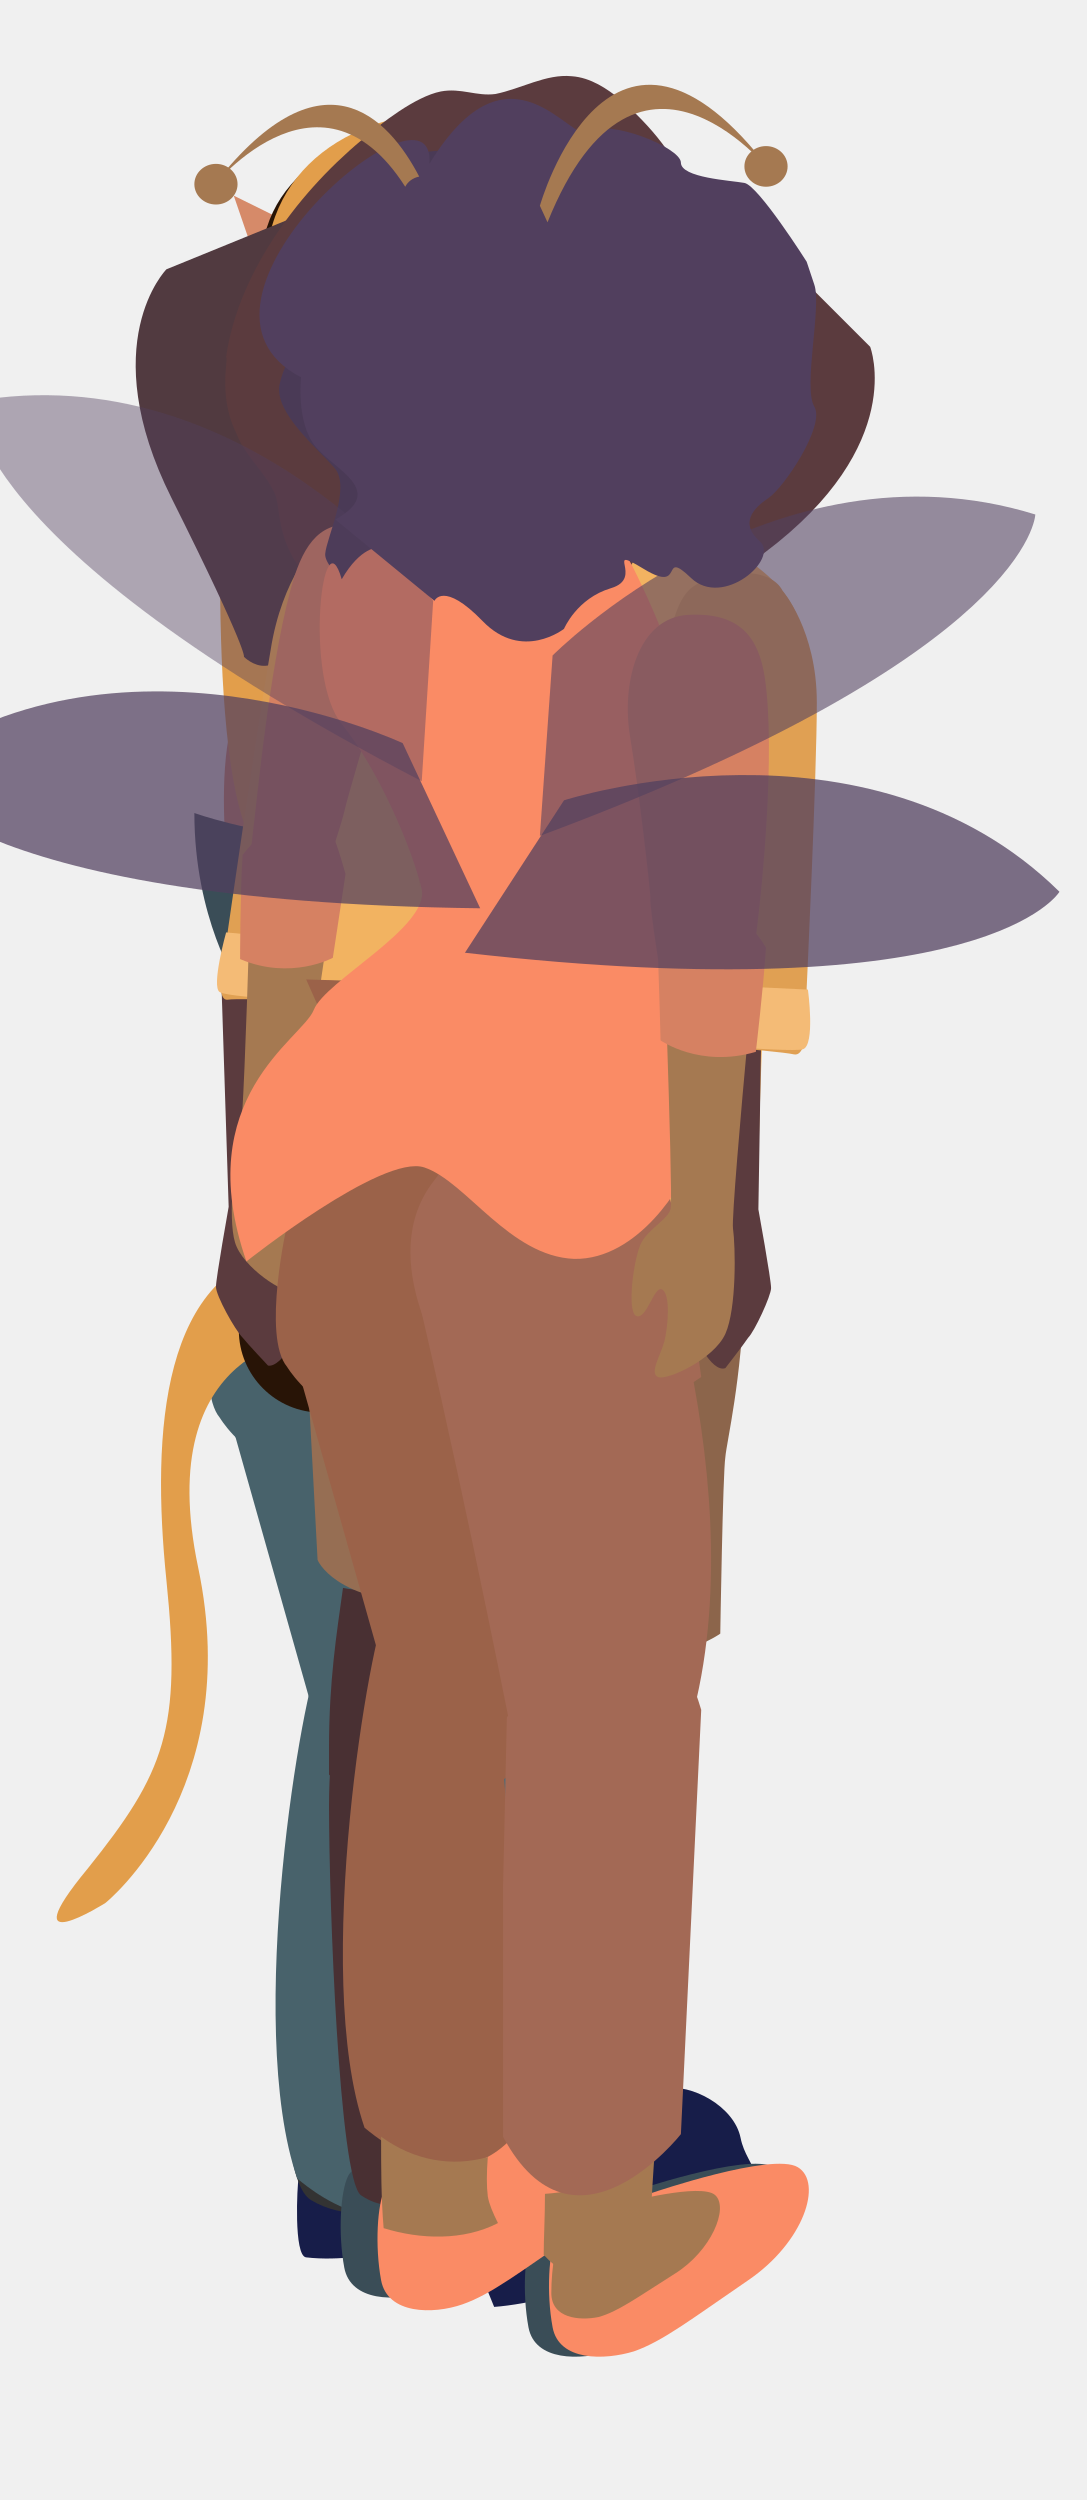
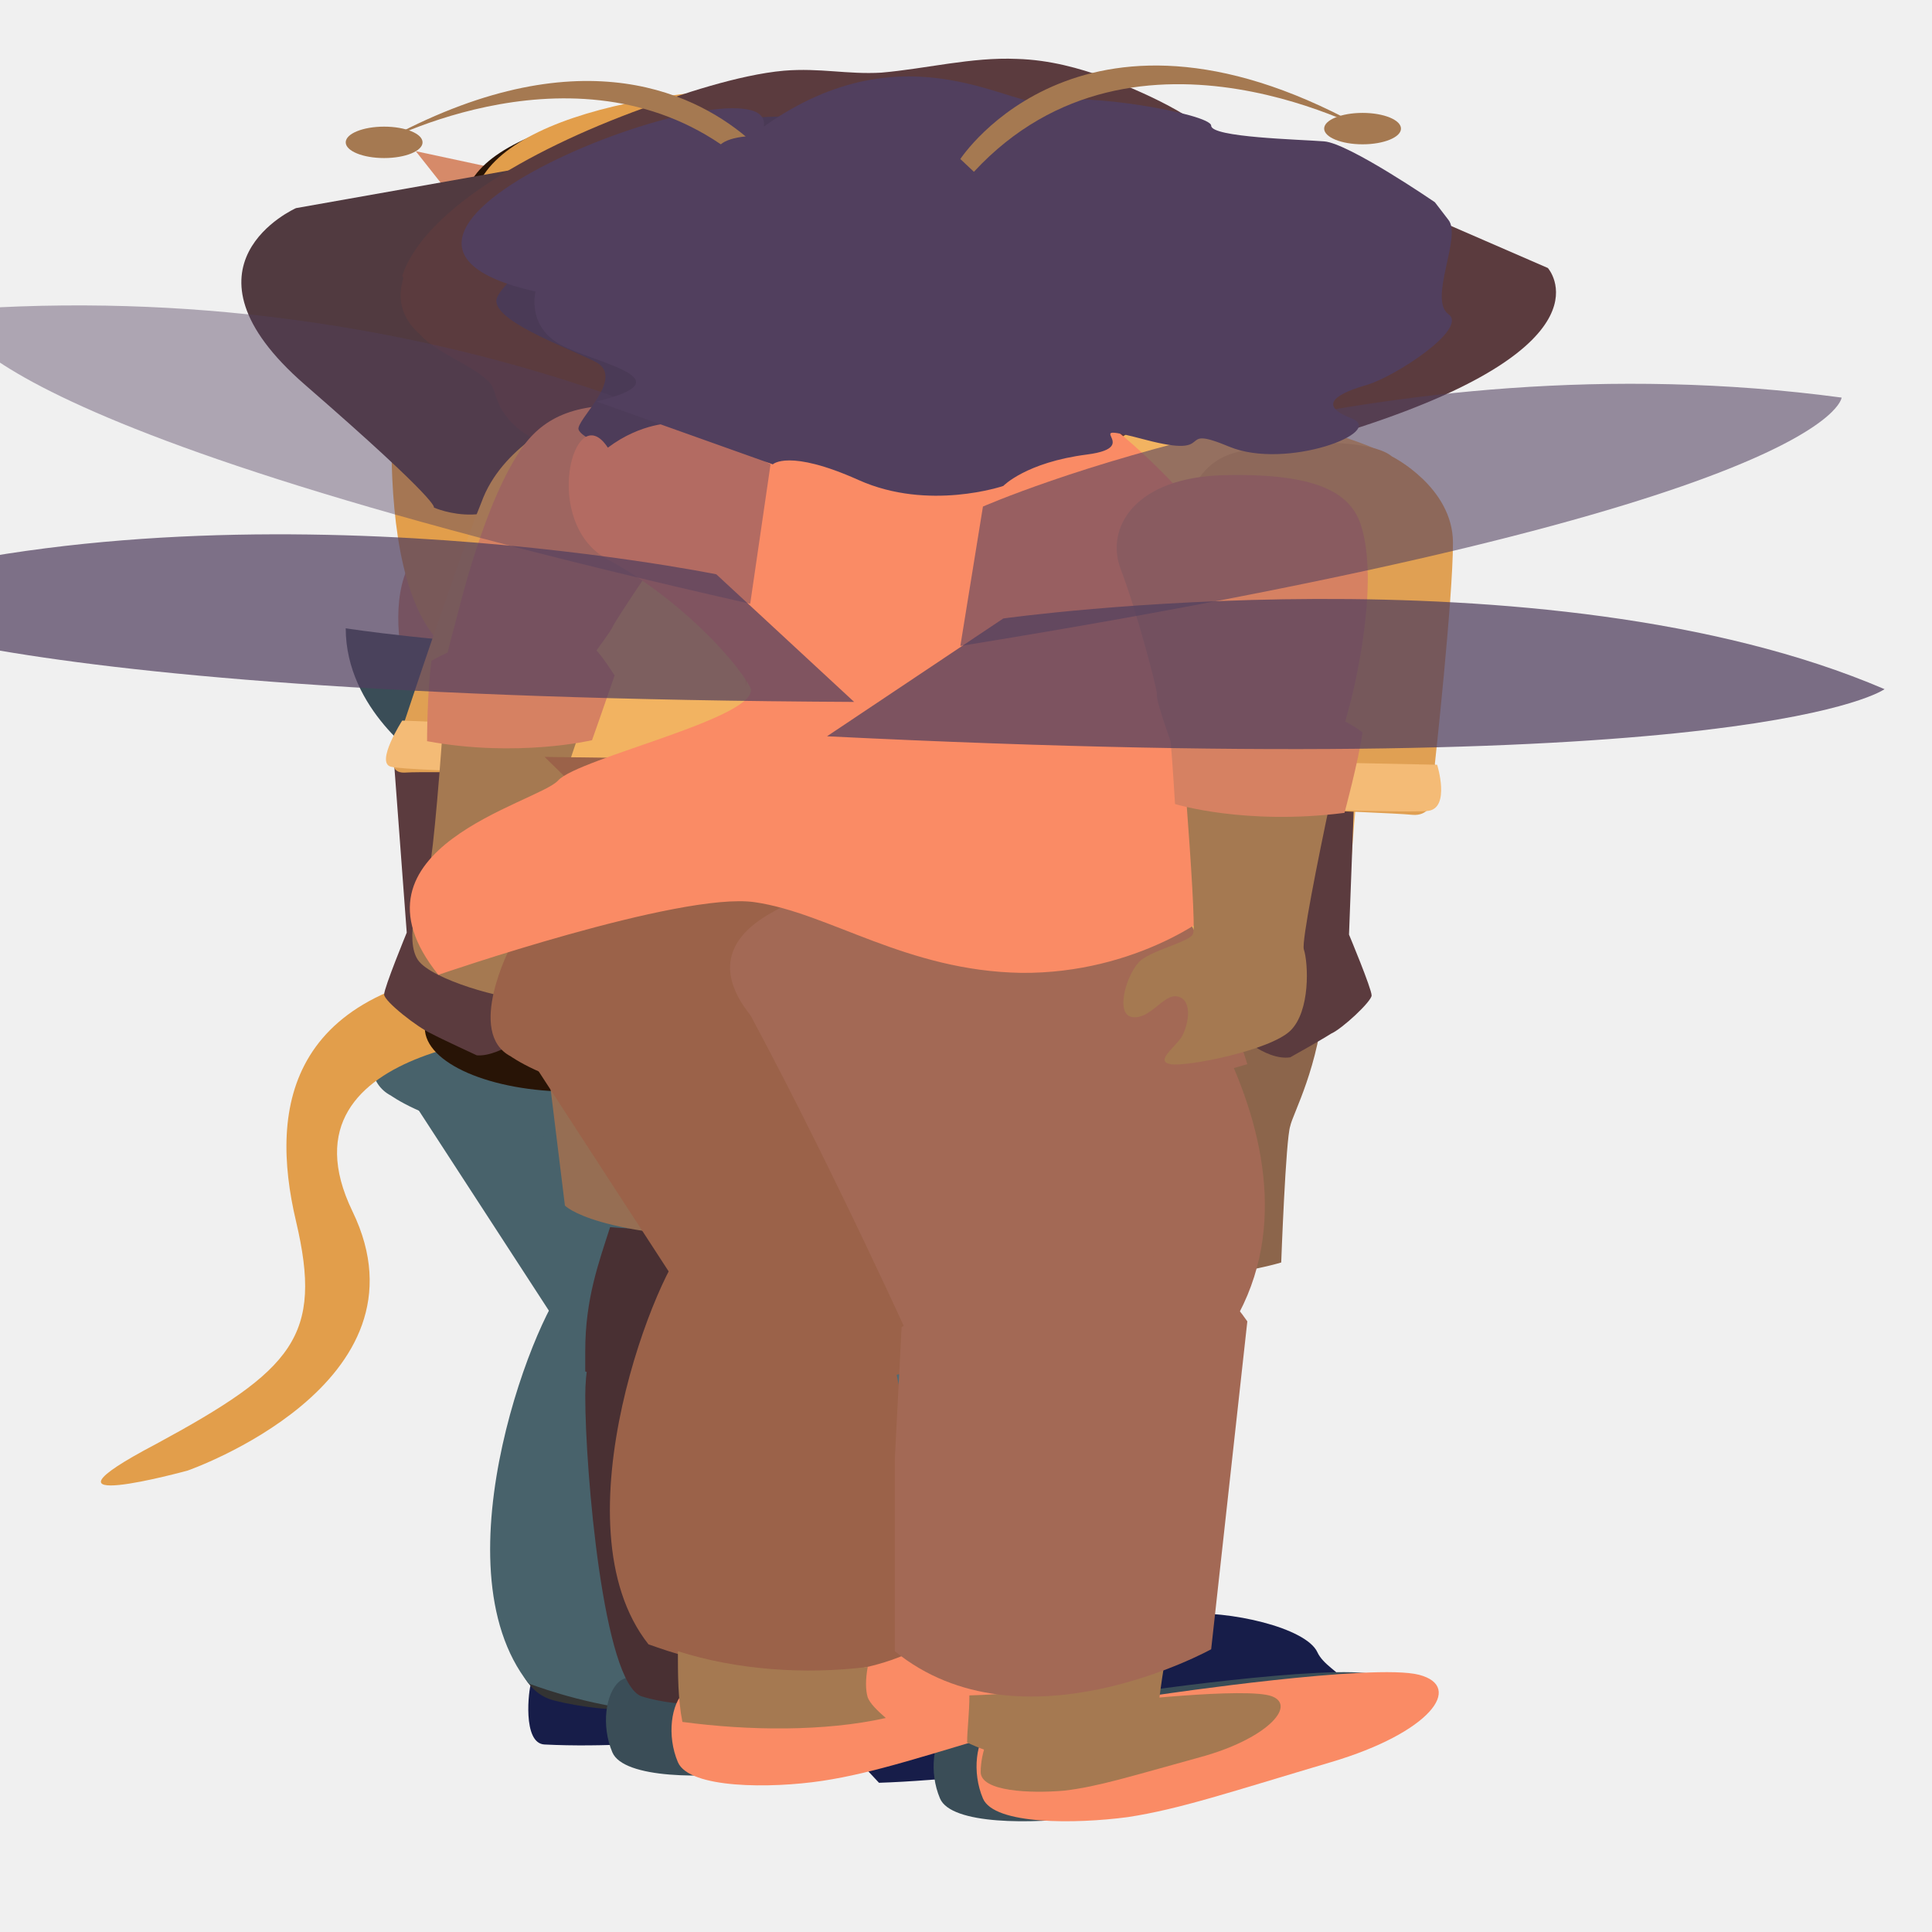
- <svg xmlns="http://www.w3.org/2000/svg" version="1.1" id="Layer_1" x="0px" y="0px" viewBox="0 0 85.5 196.8" style="enable-background:new 0 0 85.5 196.8;" xml:space="preserve">
+ <svg xmlns="http://www.w3.org/2000/svg" version="1.1" id="Layer_1" x="0px" y="0px" viewBox="0 0 85.5 196.8" style="enable-background:new 0 0 85.5 196.8;" width="250px" height="250px" preserveAspectRatio="none" xml:space="preserve">
  <style type="text/css">
	.st0{fill:#D68A69;}
	.st1{fill:#171D49;}
	.st2{fill:#333333;}
	.st3{fill:#48626B;}
	.st4{fill:#506A75;}
	.st5{fill:#FFFFFF;}
	.st6{fill:#3A4D57;}
	.st7{fill:#281406;}
	.st8{fill:#E29E4B;}
	.st9{fill:#493033;}
	.st10{fill:#966E53;}
	.st11{fill:#634246;}
	.st12{fill:#5B3B3E;}
	.st13{fill:#8C654B;}
	.st14{fill:#513A40;}
	.st15{fill:#E0A053;}
	.st16{fill:#F4BB76;}
	.st17{fill:#F2B361;}
	.st18{fill:#FA8B65;}
	.st19{fill:#A57951;}
	.st20{fill:#D68162;}
	.st21{fill:#9B6249;}
	.st22{fill:#A36955;}
	.st23{fill:#4A3A56;}
	.st24{opacity:0.58;fill:#513F5E;enable-background:new    ;}
	.st25{opacity:0.74;fill:#513F5E;enable-background:new    ;}
	.st26{opacity:0.42;fill:#513F5E;enable-background:new    ;}
	.st27{opacity:0.72;fill:#513F5E;enable-background:new    ;}
	.st28{fill:#513F5E;}
</style>
  <g id="CAT_x2F_BUNNY">
    <polyline id="ear_x5F_front" class="st0" points="44.8,20.2 49.8,24.2 49.8,15.2  " />
    <polyline id="ear_x5F_back" class="st0" points="20.7,22.1 26.5,19.4 18.4,15.4  " />
    <polygon id="CAT_x5F_chest" class="st0" points="37.8,64 38.4,71 43.2,71 49.6,48.6 37.8,50  " />
    <path id="arm_x5F_back_x5F_top" class="st0" d="M22.7,84.9c1,1.3,2.1-0.2,3.5-2.1c0-0.5,0.1-0.8,0.1-1c0.2-3,1.7-14.4,1.7-15.2   c-0.2-5.3,0-13.8-5.5-13.9c-6.5-0.1-4.9,13.9-4.1,20.1c0.5,2.7,0.2,2.7,0.4,8.3C19.4,83.7,20.5,84.2,22.7,84.9z" />
    <path id="arm_x5F_back_x5F_bot" class="st0" d="M22,112.1c3.6,3.2,4.1-24.3,4.3-30.3c-0.7-1.7-2.3-2.8-3.3-4   c-2.2-0.8-3.5,0.5-4.2,2.3C18.9,91.5,19,109.6,22,112.1z" />
    <path id="foot_x5F_front" class="st1" d="M38.9,181.6c5.4-0.4,15.9-4,19-7.1c3.2-3.1,0.9-3.7,0.4-6.2s-3.9-4.3-6-3.9   c-6.5,1.2-11.8,4.5-17,8.2C36.6,175.6,37.7,178.7,38.9,181.6z" />
    <path id="foot_x5F_back" class="st1" d="M41.4,175c1.2-5.2-3.4-6.9-6.8-8.9c-3.3-1.9-6.4,2-8.3,3c-1.8,1-0.4,1.4-1.6,1.6   c-0.5,0.1-0.8-0.4-1.1,0.3c0.1-0.4-0.1-0.1-0.1,0.5c-0.1,0.5-0.4,6.1,0.6,6.2c2.6,0.3,5.2-0.2,7.9-0.6   C35.5,176.7,40.3,180.2,41.4,175z" />
    <path id="leg_x5F_back_x5F_top" class="st2" d="M22.9,93.5c-4.8,1.9-2.7,13.5-2.7,13.5l5.5,31.5C37.9,153.1,38,136,38,136   l-0.3-31.1C37.7,104.9,27.6,91.5,22.9,93.5z" />
    <path id="leg_x5F_back_x5F_bot" class="st2" d="M34.9,138.3c-4.8-8.6-9.6-7.9-9.6-7.9s-5.7,39.9-0.8,42.8c5,3,12.2-1.5,12.2-1.5   l0.3-13.8C37,157.9,39.7,147,34.9,138.3z" />
    <path id="CAT_x5F_leg_x5F_back_x5F_bot" class="st3" d="M36.7,169.9l-3.3-36.8c0,0-6.9-4.9-8.2-2.7s-6,28.9-1.8,41.1   C23.5,171.5,31.6,179.2,36.7,169.9z" />
    <path id="CAT_x5F_leg_x5F_back_x5F_top" class="st3" d="M37.7,104.9c0,0-8.3-12.7-14.3-8.6c-6,4.2-6,12.8-6,12.8l8.3,29.4   c0,0,8,12.9,12,0.5C41.7,126.7,37.7,104.9,37.7,104.9z" />
    <path id="CAT_x5F_hip_x5F_back" class="st3" d="M18.8,81.1l4.7,10.6c0,0,1.8,1.8-1,3.2c-2.8,1.4-5.2,5.5-5.2,5.5s-2,8.8,0,11.2   c0,0,5.8,9.7,16-0.5L34.2,89l-2.5-7.5L18.8,81.1z" />
    <path id="leg_x5F_front_x5F_bot" class="st2" d="M34.6,139.2c-0.4,8-0.3,33-0.3,33s1.1,3.8,6.7,4s7.3-4.2,7.3-4.2   c0.2-1.9,0.9-18.4,1.6-33.4c-1.3-4.2-5.2-6.9-10-4.8C37.5,135.2,35.9,137.1,34.6,139.2z" />
    <path id="leg_x5F_front_x5F_top" class="st2" d="M34.7,138c-0.1,0.4-0.1,0.8-0.1,1.2c0.5,5.1,5.5,11,7.9,9.6   c4.8-2.1,8.5-3.5,7.4-10.2c0.5-11.5,1-22.1,1.1-24.6c0.3-5.8-1.6-15.1-1.6-15.1c-3.8-4.5-27.7-7.5-28.8,2.2   C31.4,110.4,35.9,119.3,34.7,138z" />
    <path id="CAT_x5F_leg_x5F_front_x5F_bot" class="st4" d="M34.3,152.6l0.3-13.4c0,0,10.5-16.7,15.3-0.6L48.3,172   c0,0-8.4,10.7-14,0.2V152.6z" />
    <path id="CAT_x5F_leg_x5F_front_x5F_top" class="st4" d="M38.1,95c0,0-13.8-3.1-10.1,12.8s7.3,34.3,7.3,34.3s7.6,17.5,13.5-1.6   s-4-44.1-4-44.1L38.1,95z" />
    <path id="CAT_x5F_hip_x5F_front" class="st4" d="M28.9,82.7c0,0,5,7.8,0,14.2c-5,6.3,1.5,15.5,1.5,15.5s7.4,8.3,19.5,0   c0,0-3.3-25.2-8-28.9S28.9,82.7,28.9,82.7z" />
    <path id="top" class="st5" d="M49,78.5c1.9-6.7,0-6.1-1.9-7.4s-5.7-6.8-5.1-13c0,0-11.6-0.2-15.5,5.6c0,0-0.3-1.1-3.1-7.7   c0,0-1.9,16.3-2.9,20.3c-1.2,4.9,1,11.7,0.1,22.4c0,0,5.1,3.8,14.4,3.8c9.2,0,16.2-3.8,16.2-3.8C48.1,89.3,48.2,83.3,49,78.5z" />
    <path id="arm_x5F_front_x5F_bot" class="st0" d="M46.6,86.9c-0.2,9.5,1.3,20.5,4.8,22.8c5.1,3.4,0.3-18.3,2.4-23   c-0.8-3,0.1-6.1-2.7-6.8C46.5,78.1,48.9,84,46.6,86.9z" />
    <path id="arm_x5F_front_x5F_top" class="st0" d="M43.5,76c-0.1,2.5,1.1,6.6,3,11c0.2,0.3,0.3,0.7,0.5,1c1.4,1.1,0,3.1,4.9,2.8   c2.7-0.5,1.1-9.9,1.5-6c0.1-0.2,0.1-0.3,0.1-0.5c1.1-4.3,0.4-12.5,0.5-16.9c0-4.5-0.9-14.7-7-14.2C39.8,53.8,43.6,68.8,43.5,76z" />
    <path id="CAT_x5F_top" class="st6" d="M15.3,64c0,0,16,5.9,38.8,0l1.6,10l-12.2,2l2.1,15l-26.7-1.2l0.8-14.5l-1,2.1   C18.7,77.5,15.3,72.3,15.3,64z" />
    <path id="hair" class="st7" d="M19.8,60.2c-3.5-7.5-2.2-31.6-2.2-31.6c1.2-0.2,1.9-2.2,3.1-9.4s10-10.6,19-9.1s8.8,9,8.8,9   s5.9,3.5,4,12.1s-3.4,20.7-3.4,20.7c-7.4-2.6-8.4,15.6-8.4,15.6c-1.2-1.1,0.1,0.8-1.9,0.7s-4,1-4,1C30.6,75.1,24.4,70.1,19.8,60.2z   " />
    <path id="CAT_x5F_hair" class="st8" d="M19.4,65.3c-3.4-8.5-1.6-35.6-1.6-35.6c1.2-0.2,1.9-2.4,3.3-10.5   c1.3-8.1,10.2-11.8,19.2-9.9s8.6,10.3,8.6,10.3s5.8,4,3.8,13.7c-2.1,9.7-3.8,23.3-3.8,23.3C41.6,53.5,40.2,74,40.2,74   c-1.2-1.3,0.1,0.9-1.9,0.8s-4,1.1-4,1.1C29.9,82.3,23.8,76.5,19.4,65.3z" />
    <path id="CAT_x5F_tail" class="st8" d="M24.4,105.2c0,0-12.5,0.6-8.8,18.2s-7.3,26.4-7.3,26.4s-7.6,4.8-1.4-2.7   c6.1-7.6,7.4-11,6.2-22.7s-0.4-24.6,9.7-26.1S24.4,105.2,24.4,105.2z" />
    <circle id="tail" class="st7" cx="25.3" cy="104.7" r="6.5" />
  </g>
  <g id="ELEPHANT">
    <path id="ELEPHANT_x5F_foot_x5F_back" class="st6" d="M27.4,171.3c-0.6,1.2-0.8,4.5-0.3,7.2s4.1,2.7,6.4,1.9s4.6-2.6,9-5.6   s5.9-7.7,3.9-8.9s-11.4,2-11.4,2S28,169.9,27.4,171.3z" />
    <path id="ELEPHANT_x5F_leg_x5F_back_x5F_bot" class="st9" d="M26.4,135.5c-0.3,2-0.5,4.1-0.5,6.7c0,7.6,0.8,29.3,2.5,30.6   c1.8,1.3,4.7,1.1,5.9-0.7s1.1-7.4,1.6-17c0.5-8.2,2.2-15.5,3-19.9c-0.2-0.4-0.4-0.8-0.8-1.1C33.6,130.9,29.1,132.5,26.4,135.5z" />
    <g id="ELEPHANT_x5F_leg_x5F_back_x5F_top">
      <path class="st9" d="M36.8,142.6c0.8-6.8,2-12.4,2.4-15.5c0.2-1.1,0.4-3.1,0.6-5.6c-4,2.4-8.8,4.3-12.8,3.5    c-0.5,3.6-1.1,7.3-1.1,12.6c0,0.6,0,1.3,0,2.1C29,142.3,32.9,144.3,36.8,142.6z" />
      <path class="st10" d="M41.3,96.4c-3.8-0.2-17.5,3.9-17.5,3.9l1.2,22.5c0,0,1.3,3.3,9,3.5c7,0.2,10.4-2.3,10.4-2.3    s0.2-12.6,0.4-13.9c0.1-1.2,1.3-6.1,1.5-13.2C46.3,96.9,45.1,96.7,41.3,96.4z" />
    </g>
    <path id="ELEPHANT_x5F_foot_x5F_front" class="st6" d="M41.9,176c-0.6,1.2-0.8,4.5-0.3,7.2s4.1,2.6,6.4,1.9c2.3-0.8,4.6-2.6,9-5.6   s5.9-7.7,3.9-8.9s-11.4,2-11.4,2S42.4,174.6,41.9,176z" />
    <path id="ELEPHANT_x5F_tail" class="st11" d="M39.3,108.7c-1.6,2.1-5.9,25.7-5.9,25.7s-2.8,6.7-1.9-1s4.6-27,4.6-27   S40.9,106.6,39.3,108.7z" />
    <path id="ELEPHANT_x5F_leg_x5F_front_x5F_bot" class="st12" d="M40.8,138.8c-0.3,2-0.5,4.2-0.5,6.9c0,7.8,0.8,30.5,2.5,31.8   c1.8,1.3,4.7,1.2,5.9-0.7s1.1-7.7,1.6-17.7c0.5-8.5,2.2-16.1,3-20.7c-0.2-0.5-0.4-0.9-0.8-1.2C48,133.9,43.6,135.5,40.8,138.8z" />
    <g id="ELEPHANT_x5F_leg_x5F_front_x5F_top">
      <path class="st12" d="M51.2,147.3c0.8-6.8,2-12.4,2.4-15.5c0.2-1.1,0.4-3.1,0.6-5.6c-4,2.4-8.8,4.3-12.8,3.5    c-0.5,3.6-1.1,7.3-1.1,12.6c0,0.6,0,1.3,0,2.1C43.4,147,47.3,149,51.2,147.3z" />
      <path class="st13" d="M53.6,101c-3.8-0.2-17.5,3.9-17.5,3.9l1.2,22.5c0,0,1.3,3.3,9,3.5c7,0.2,10.4-2.3,10.4-2.3    s0.2-12.6,0.4-13.9c0.1-1.2,1.3-6.1,1.5-13.2C58.6,101.5,57.4,101.3,53.6,101z" />
    </g>
    <g id="ELEPHANT_x5F_head">
      <path class="st14" d="M23.8,48.1c-1.6,6.7-4.6,3.6-4.6,3.6s0.4-0.3-5.7-12.5s-0.4-18-0.4-18L28.3,15l6.4,7.5l2.5,1.1    C37.2,23.6,25.4,41.4,23.8,48.1z" />
      <path class="st12" d="M46.3,47.3c-1.4,6.7,2.9,5.2,2.9,5.2s-0.3-0.5,11-9s8.3-16.2,8.3-16.2l-12-12l-9.4,4.2l-2.9-0.1    C44.2,19.4,47.7,40.6,46.3,47.3z" />
    </g>
    <path id="ELEPHANT_x5F_arm_x5F_back_x5F_bot" class="st12" d="M19.1,105.3c0.4,0.5,2,2.2,2,2.2c1.1,0.2,2.8-3,2.7-3.6   s-1-2.8-1.1-3.4s0.7-1.1,1.1-2.1S23,95.5,23,95.5c-0.1-0.6,3.1-13.1,4.2-19.6c-3.3-0.8-6.5-0.7-9.7-0.5c-0.1,0.4-0.1,0.7-0.1,1.1   L18,95c0,0-1,5.6-1,6.3S18.5,104.7,19.1,105.3z" />
    <g id="ELEPHANT_x5F_arm_x5F_back_x5F_top">
      <path class="st15" d="M21.3,51.2c-1,5.6-3.4,22.3-3.4,22.3s-1.2,5.3,0,5.2c1.2-0.2,10.3,0.3,10.3,0.3l1-8.1c0,0-0.1-0.8,1.3-10.5    s1.9-15.2,0.6-17c-1.3-1.7-4.9-2.6-6.1-0.7C25,42.7,22.2,45.4,21.3,51.2z" />
      <path class="st16" d="M28.1,79c0,0-10-0.4-10.8-0.9c-0.7-0.4,0.5-4.7,0.5-4.7l10.8,1L28.1,79z" />
    </g>
    <g id="ELEPHANT_x5F_top">
      <path class="st17" d="M22.8,100.9c3.4,3.9,12.2,5.3,12.2,5.3s13.3,2.8,24.5-4.6c0,0,0.3-33,2.5-41.9c2.2-8.9,2.3-12.5-4.7-16.6    c-2.1-1.2-4.2-2.5-6.4-3.6c-2.2-1.2-3.2,1.5-12.8-1.8c-6.8,3.3-1.1,1.7-11.6,3.9c-1.7,3.7-2.8,13.1-3.3,22.5    S22.9,100.8,22.8,100.9z M33.3,65.4c-0.1,1.4-0.2,3-0.3,4.5l0,0C33,68.5,33.1,67,33.3,65.4z" />
    </g>
    <path id="ELEPHANT_x5F_arm_x5F_front_x5F_bot" class="st12" d="M58.9,105.3c-0.4,0.6-1.8,2.4-1.8,2.4c-1.1,0.4-2.6-2.7-2.5-3.3   c0-0.6,0.8-2.8,0.9-3.4c0.1-0.6-0.6-1-1-2s0.7-3,0.7-3c0.1-0.6-2.9-12.7-4-19c2.9-1,5.8-1.1,8.7-1.2c0,0.4,0.1,0.7,0.1,1.1   l-0.3,18.3c0,0,1,5.5,1,6.2C60.7,102,59.4,104.8,58.9,105.3z" />
    <g id="ELEPHANT_x5F_arm_x5F_front_x5F_top">
      <path class="st15" d="M64.3,55.3c0,5.7-0.8,22.5-0.8,22.5s0.4,5.5-1,5.2c-1.3-0.3-12-1.1-12-1.1l0.5-8.2c0,0,0.3-0.8,0.6-10.6    c0.4-9.7,0.9-15.2,2.8-16.8c1.9-1.5,6.2-1.8,7.2,0.2C61.6,46.5,64.3,49.6,64.3,55.3z" />
      <path class="st16" d="M50.5,81.9c0,0,11.8,1,12.7,0.7c1-0.3,0.4-4.7,0.4-4.7l-12.8-0.6L50.5,81.9z" />
    </g>
    <path id="ELEPHANT_x5F_neck" class="st12" d="M28.5,11c1.5-1.3,4.2-3.4,6.2-3.8c1.6-0.3,2.8,0.4,4.3,0.2C41,7,43,5.8,45,6   c1.5,0.1,2.8,1,3.8,1.8c2.3,2,4.7,4.7,5.5,7.7c1.2,4.1,0.6,13,0.6,13s-1.6,8.3-2.8,11.1c-1.1,2.7-3.7,9.3-11.6,12.9   S24.1,46,22.9,43.6s-0.8-4-1.4-5c-0.8-1.6-2.2-2.7-2.9-4.5c-0.8-1.6-1-3.5-0.8-5.3c0-0.3,0.1-0.4,0-0.7   C18.7,21.8,23.1,15.5,28.5,11z" />
  </g>
  <g id="INSECT">
    <path id="INSECT_x5F_foot_x5F_back" class="st18" d="M30.3,172.3c-0.6,1.2-0.8,4.5-0.3,7.2s4.1,2.7,6.4,1.9s4.6-2.6,9-5.6   s5.9-7.7,3.9-8.9s-11.4,2-11.4,2S30.9,170.9,30.3,172.3z" />
    <g id="INSECT_x5F_foot_x5F_front">
      <path id="INSECT_x5F_foot_x5F_front_1_" class="st18" d="M43.8,176c-0.6,1.2-0.8,4.5-0.3,7.2s4.1,2.6,6.4,1.9    c2.3-0.8,4.6-2.6,9-5.6s5.9-7.7,3.9-8.9s-11.4,2-11.4,2S44.3,174.6,43.8,176z" />
      <path id="INSECT_x5F_foot_x5F_front_2_" class="st19" d="M44.3,175.2c-0.5,0.9-0.9,3.3-0.9,5.3s2.2,2.2,3.7,1.9    c1.5-0.4,3-1.5,6-3.4c2.9-1.8,4.3-5.2,3.2-6.2s-7.1,0.6-7.1,0.6S44.7,174.3,44.3,175.2z" />
    </g>
    <g id="INSECT_x5F_arm_x5F_back_x5F_bot">
      <path class="st19" d="M25.6,74.9c-0.9,6.1-1.9,13-1.9,13.5c0.1,0.8,1.4,1.7,1.9,2.9c0.5,1.2,0.5,5.6-0.3,5.8s-1-2.5-1.6-2.3    s-0.7,2.8-0.6,4s0.8,2.6,0.1,2.9c-0.8,0.2-4.1-1.9-4.7-3.9s0-7,0.4-8.3c0.2-0.8,0.5-8.9,0.7-15.4C21.6,74.6,23.6,74.8,25.6,74.9z" />
      <path class="st20" d="M27.2,68.8c-0.4,2.7-1,6.6-1,6.6s-3.3,1.8-7.3,0.1c0,0,0-5.1,0.2-8.2c1-1.3,2.2-2.3,3.3-2.6    C25.4,62.2,26.3,65.7,27.2,68.8z" />
    </g>
    <path id="INSECT_x5F_arm_x5F_back_x5F_top" class="st20" d="M20.1,63.9c-0.2,1.6-0.7,6.5-0.7,6.5c1.4,8.1,5.5,0.5,5.5,0.5   s2.1-6.4,2.2-7s2.3-8.2,3.6-12.2c1.3-4,1.2-9.4-1.9-10.2s-4.6,0.8-5.6,3.8C21.4,51,20.3,62.3,20.1,63.9z" />
    <path id="INSECT_x5F_leg_x5F_back_x5F_top" class="st21" d="M43,135c-4,12.4-12-0.5-12-0.5l-8.3-29.4c0,0,0-8.6,6-12.8   c6-4.1,14.3,8.6,14.3,8.6S46.9,122.7,43,135z" />
    <path id="INSECT_x5F_hip_x5F_back" class="st21" d="M37,77.5l2.5,7.5l-0.9,22.1c-10.2,10.2-16,0.5-16,0.5c-2-2.4,0-11.2,0-11.2   s2.4-4.1,5.2-5.5s1-3.2,1-3.2l-4.7-10.6L37,77.5z" />
    <path id="INSECT_x5F_leg_x5F_front_x5F_top" class="st22" d="M50.1,92.4c0,0,9.9,25,4,44.1s-13.5,1.6-13.5,1.6s-3.6-18.4-7.3-34.3   S43.4,91,43.4,91L50.1,92.4z" />
    <path id="INSECT_x5F_hip_x5F_front" class="st22" d="M47.2,79.5c4.7,3.7,8,28.9,8,28.9c-12.1,8.3-19.5,0-19.5,0s-6.5-9.2-1.5-15.5   c5-6.4,0-14.2,0-14.2S42.5,75.8,47.2,79.5z" />
    <g id="INSECT_x5F_leg_x5F_back_x5F_bot">
      <path class="st21" d="M28.7,167.5c-4.2-12.2,0.5-38.9,1.8-41.1c1.3-2.2,8.2,2.7,8.2,2.7l3.3,36.8    C36.9,175.2,28.8,167.5,28.7,167.5z" />
      <path class="st19" d="M30,168.2c0,2.3,0,4.9,0.2,7.2c2.9,0.9,6.3,1,9-0.4c-0.4-0.8-0.7-1.5-0.8-2.1c-0.1-0.8-0.1-1.8,0-3.1    C35.6,170.6,32.6,170.1,30,168.2z" />
    </g>
    <g id="INSECT_x5F_leg_x5F_front_x5F_bot">
      <path class="st19" d="M51.5,169.9c-2.6,1.5-5.6,2.6-8.6,2.8c0,1.9-0.1,3.5-0.1,4.8c2.1,2.3,4.9,3,8.2,0.1    C51.2,175.4,51.3,172.7,51.5,169.9z" />
      <path class="st22" d="M39.6,168.2c5.6,10.5,14-0.2,14-0.2l1.6-33.4c-4.8-16.1-15.3,0.6-15.3,0.6l-0.3,13.4V168.2z" />
    </g>
    <path id="INSECT_x5F_hair_x5F_back" class="st23" d="M28.1,13.8c-2.8,2.5-3,7.1-2.9,8.6s-2.8,5.7-3.2,7.9s3,5,4.3,6.5   c1.4,1.5-0.6,5.5-0.7,6.8s3.7,4.2,5.2,5.1s1.4-2.1,3.1-2.3s2.4-4.2,2.4-4.2l-0.2-5.7l-3.3-19.6l5.1-5.1   C37.9,11.8,31,11.4,28.1,13.8z" />
    <path id="INSECT_x5F_top" class="st18" d="M42.5,47.1c-5.1,2-7.4-0.6-9.3-1.9s-3.4-2.1-3.4-2.1s-1.4-0.1-2.9,2.5   c-1.5-5.3-3,7.7,0,11.4s5.6,10,6.3,13c0.6,3-7.6,7.2-8.5,9.5s-9.8,6.9-5.3,19.8c0,0,10.7-8.5,14-7.4s6.7,7,11.8,7.2   c5.1,0.1,8.7-6.1,9-7.4s-2.4-15.9-2.4-22.8s2.4-11,2-13.7C53.6,52.6,50.2,45,48.9,43c-1.4-2-6.3-2.1-6.3-2.1S45.3,46,42.5,47.1z" />
    <g id="INSECT_x5F_arm_x5F_front_x5F_bot">
      <path class="st19" d="M52.5,81.5c0.2,6.1,0.4,13.1,0.3,13.6c-0.1,0.8-1.7,1.6-2.3,2.7s-1.2,5.5-0.4,5.8s1.4-2.4,2-2.1    c0.7,0.3,0.5,2.9,0.2,4.1c-0.3,1.1-1.2,2.5-0.5,2.8s4.4-1.4,5.3-3.4c0.9-2,0.8-6.9,0.6-8.3c-0.1-0.8,0.6-8.9,1.2-15.4    C56.8,81.6,54.7,81.6,52.5,81.5z" />
      <path class="st20" d="M51.8,75.3c0.1,2.7,0.2,6.6,0.2,6.6s3.1,2.2,7.5,0.9c0,0,0.6-5.1,0.8-8.2c-0.8-1.4-2-2.5-3.1-2.9    C54.4,68.9,53.1,72.3,51.8,75.3z" />
    </g>
    <path id="INSECT_x5F_arm_x5F_front_x5F_top" class="st20" d="M59.7,72.1c-0.2,1.6-0.7,6.5-0.7,6.5c-3.5,7.7-6.8-0.6-6.8-0.6   s-1.1-6.7-1-7.3c0-0.6-0.9-8.5-1.6-12.7s0.6-9.4,4.6-9.6c4-0.2,5.5,1.7,6,4.9C61.1,59.3,59.9,70.5,59.7,72.1z" />
    <g id="INSECT_x5F_wings">
      <path class="st24" d="M42.5,65.8c38.7-14.4,39-25.3,39-25.3c-20.7-6.4-38,11.1-38,11.1L42.5,65.8z" />
      <path class="st25" d="M36.6,75c41.2,4.7,46.8-4.8,46.8-4.8c-15.1-14.9-39-7.2-39-7.2L36.6,75z" />
      <path class="st26" d="M33.2,61.5C-3.3,42.5-2.1,31.6-2.1,31.6c21.4-3.8,36.2,15.7,36.2,15.7L33.2,61.5z" />
      <path class="st27" d="M37.8,71.5C-3.7,71-8,60.9-8,60.9c17.1-13,39.7-2.4,39.7-2.4L37.8,71.5z" />
    </g>
    <path id="INSECT_x5F_hair_x5F_front" class="st28" d="M46.4,10.4c1.4-1.1,7.2,1.2,7.2,2.4s3.9,1.4,5,1.6c1.1,0.2,4.9,6.2,4.9,6.2   s0,0,0.6,1.8c0.6,1.7-0.9,8.1,0,9.6c0.9,1.5-2.4,6.4-3.6,7.2c-1.2,0.8-2.3,2-0.7,3.4s-2.9,5.3-5.4,2.9s-0.4,1.3-3.7-0.7   s0.1,0.7-2.6,1.5s-3.7,3.2-3.7,3.2s-3.3,2.6-6.4-0.6s-3.8-1.6-3.8-1.6l-7.8-6.4c4.1-2.3-0.1-3.9-1.6-5.8c-1.5-1.9-1.1-5.4-1.1-5.4   C12.3,23.8,34.4,5.1,33.8,12.9C40.2,2.4,45,11.5,46.4,10.4z" />
    <g id="INSECT_x5F_antennas">
      <path class="st19" d="M43.1,17.5c7.2-17.9,18.1-3.2,17.6-4C48-3.3,42.5,16.2,42.5,16.2L43.1,17.5z" />
      <ellipse class="st19" cx="60.3" cy="13.1" rx="1.7" ry="1.6" />
      <path class="st19" d="M31.9,14.7c0.2-0.4,0.6-0.7,1.1-0.8C30.6,9.3,25.3,3.4,16.5,15C16.3,15.2,25,3.9,31.9,14.7z" />
      <ellipse class="st19" cx="17" cy="14.5" rx="1.7" ry="1.6" />
    </g>
  </g>
</svg>
